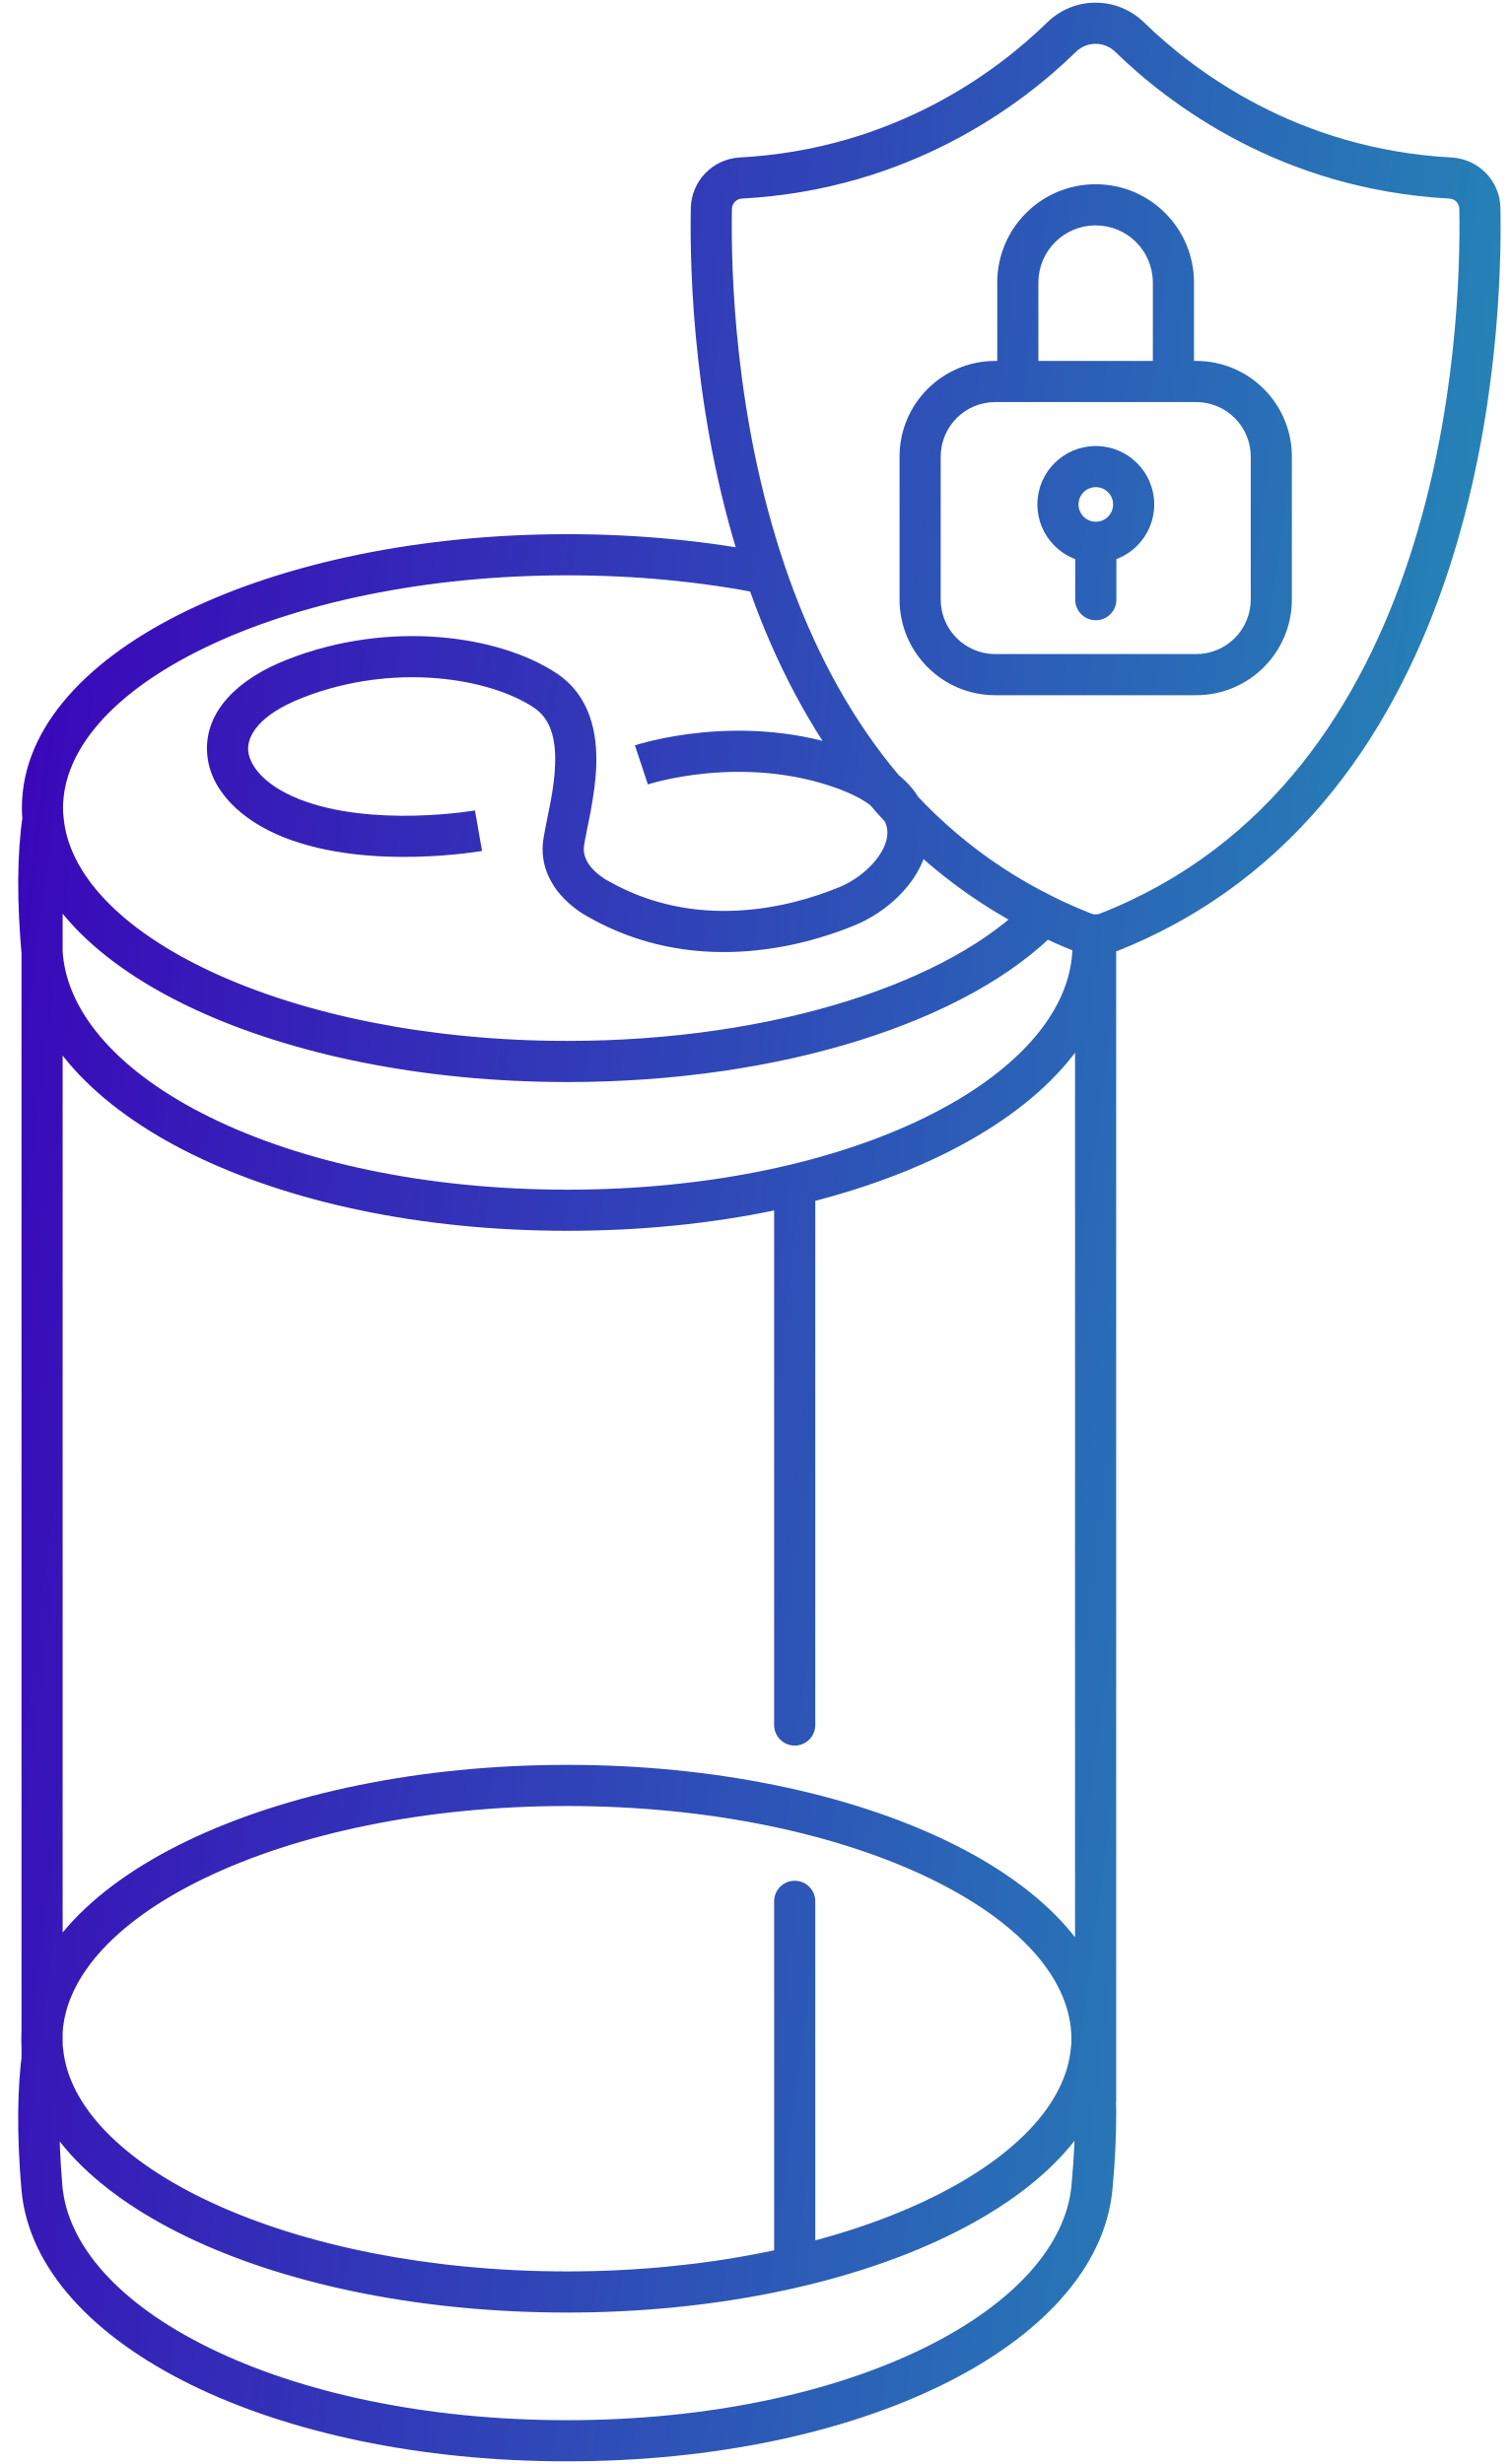
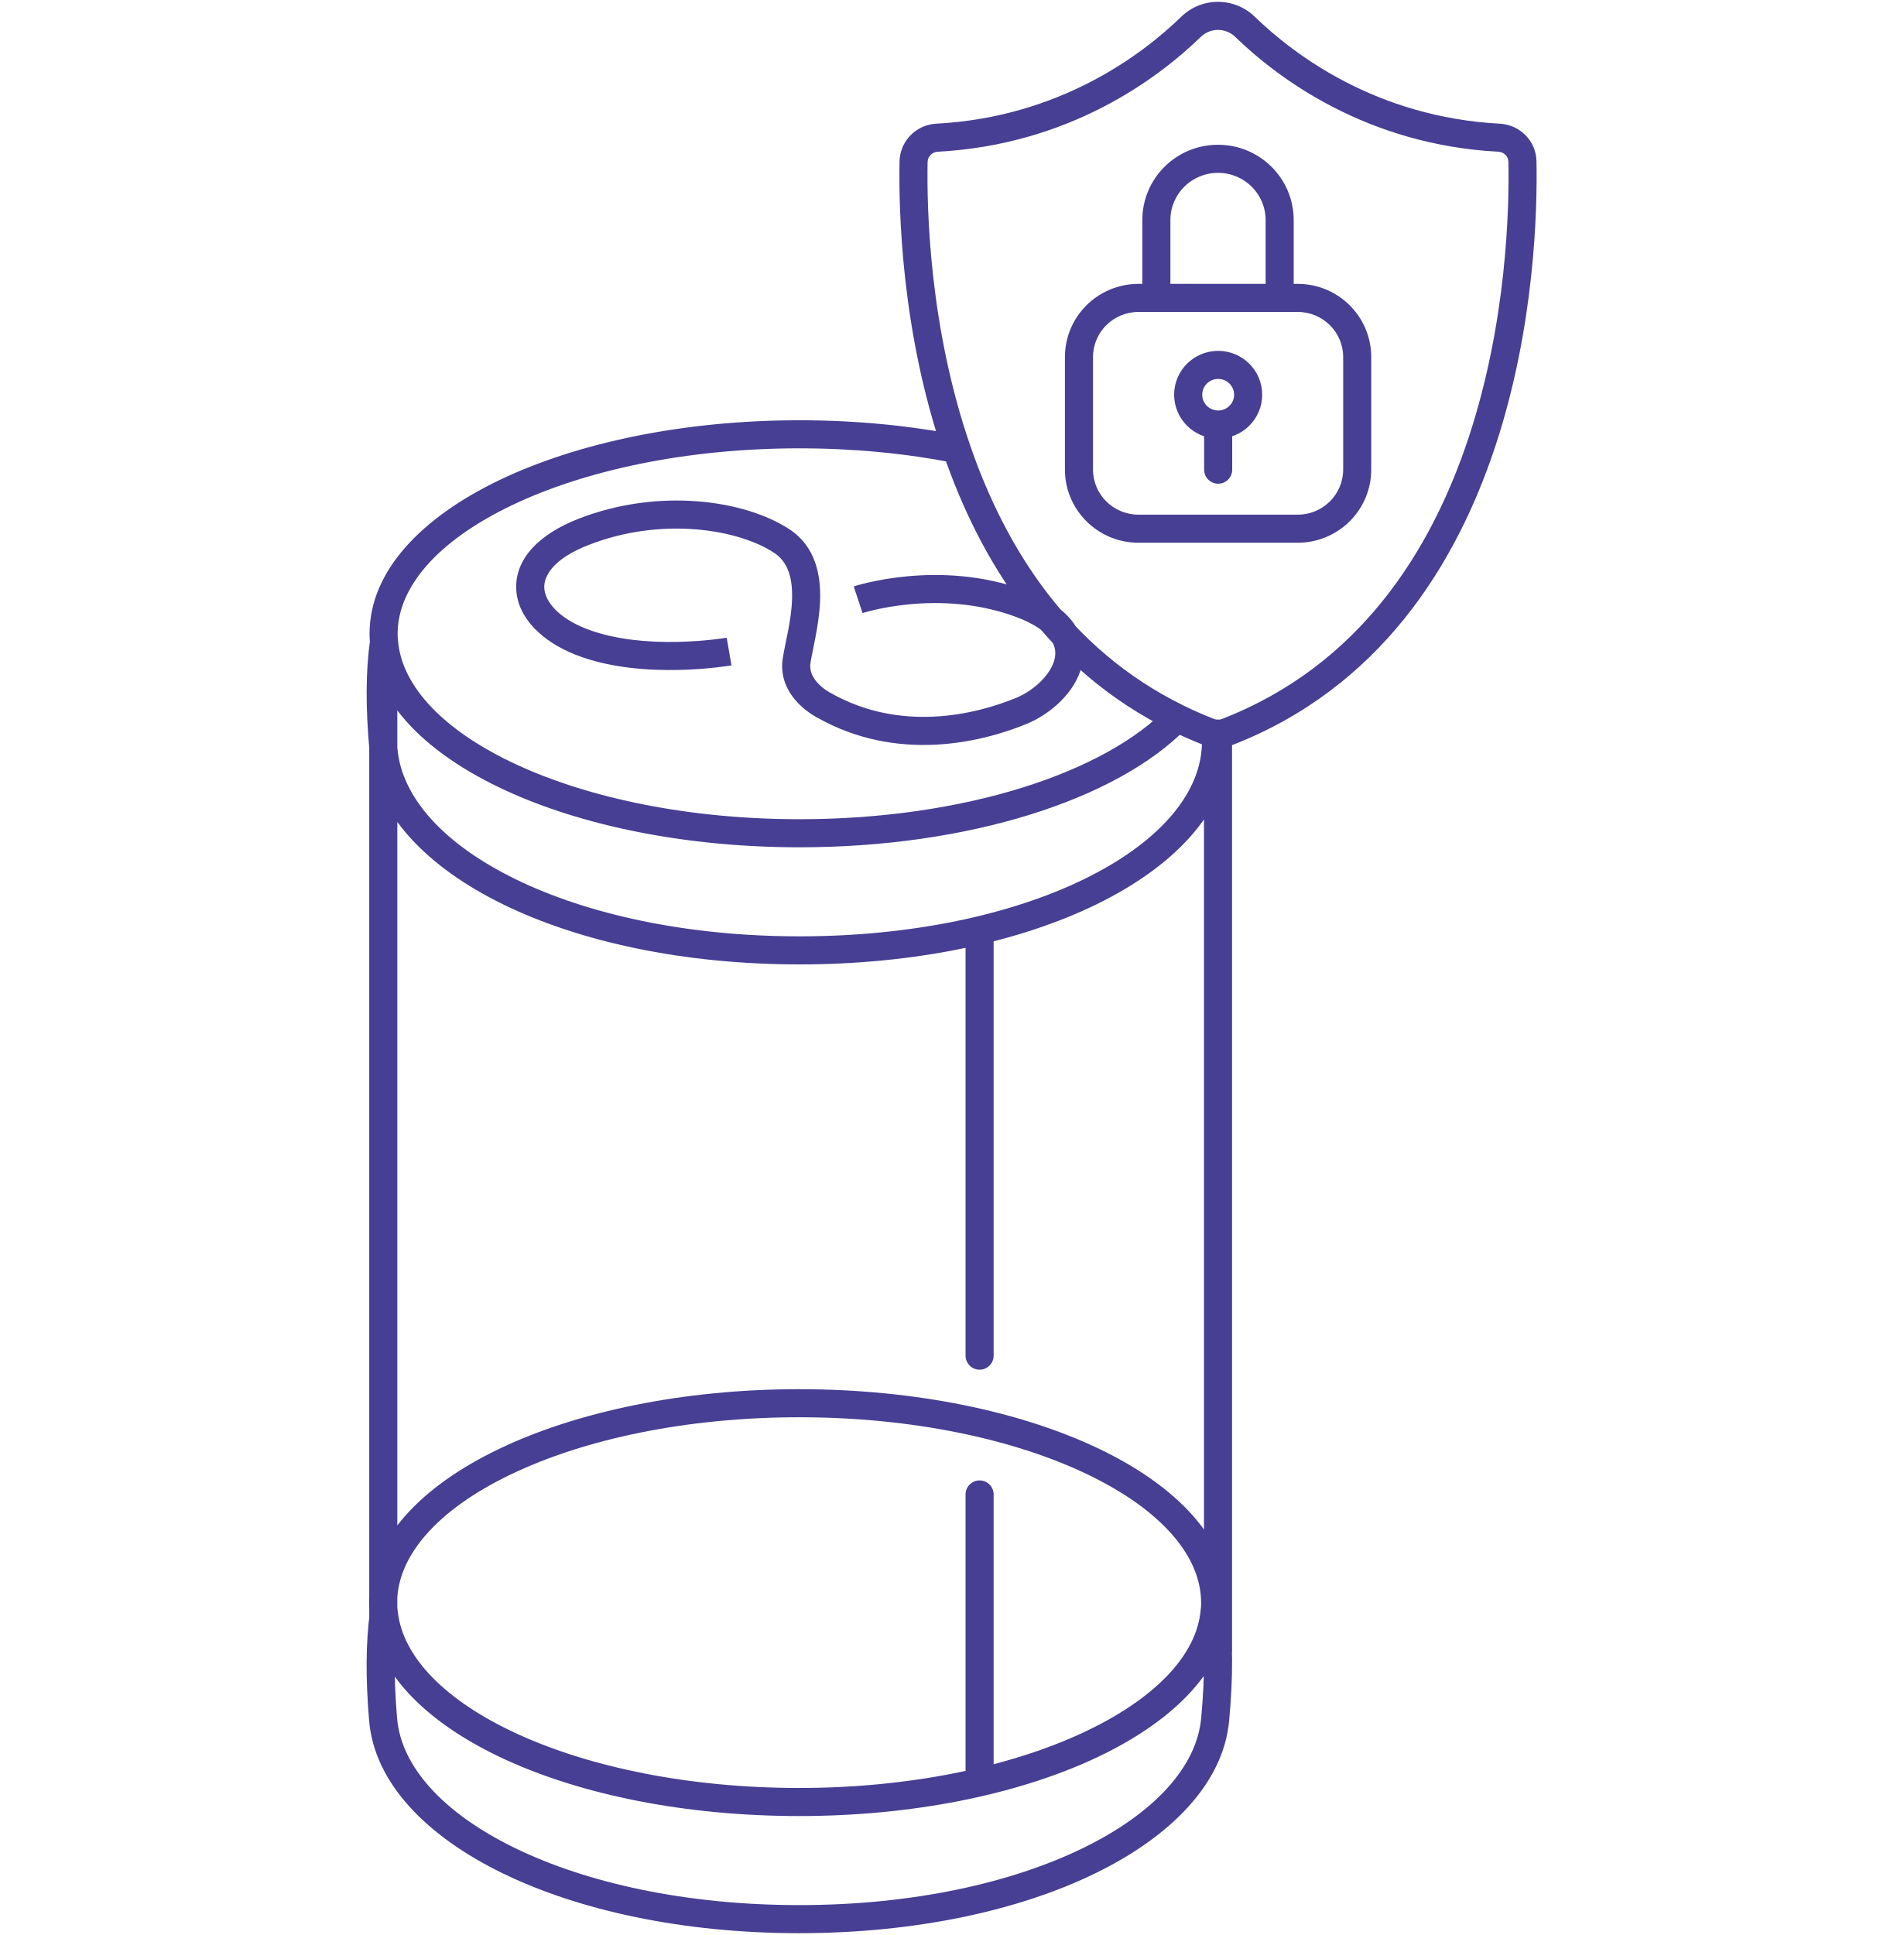
- <svg xmlns="http://www.w3.org/2000/svg" width="65" height="106" viewBox="0 0 65 106" fill="none">
-   <path d="M47.064 40.218L47.948 40.266L47.998 39.334H47.064V40.218ZM46.998 41.164L47.88 41.239L47.881 41.231L46.998 41.164ZM1.826 41.164L0.945 41.246L0.945 41.247L1.826 41.164ZM1.851 35.217L2.733 35.143L2.732 35.131L2.73 35.119L1.851 35.217ZM44.901 39.363L45.297 38.572L45.293 38.569L44.901 39.363ZM46.645 40.136L46.318 40.959L46.326 40.962L46.334 40.965L46.645 40.136ZM32.936 24.671L33.774 24.386L33.774 24.385L32.936 24.671ZM46.974 94.1L47.855 94.182L47.855 94.181L46.974 94.1ZM1.801 94.1L0.92 94.175L0.92 94.175L1.801 94.1ZM1.842 88.301L2.722 88.204L2.719 88.18L2.715 88.155L1.842 88.301ZM46.949 88.153L46.076 88.007L46.07 88.044L46.067 88.08L46.949 88.153ZM47.13 40.227V39.342H46.245V40.227H47.13ZM35.071 51.456C35.071 50.967 34.675 50.571 34.186 50.571C33.697 50.571 33.301 50.967 33.301 51.456H35.071ZM33.301 74.209C33.301 74.698 33.697 75.094 34.186 75.094C34.675 75.094 35.071 74.698 35.071 74.209H33.301ZM35.071 81.794C35.071 81.305 34.675 80.909 34.186 80.909C33.697 80.909 33.301 81.305 33.301 81.794H35.071ZM33.301 96.955C33.301 97.444 33.697 97.84 34.186 97.84C34.675 97.84 35.071 97.444 35.071 96.955H33.301ZM25.765 38.688L26.201 37.918L26.177 37.905L26.154 37.893L25.765 38.688ZM12.706 29.187L13.026 30.012L13.028 30.011L12.706 29.187ZM30.601 8.967L29.716 8.946L29.716 8.951L30.601 8.967ZM31.859 7.659L31.812 6.775L31.806 6.776L31.859 7.659ZM45.658 1.605L46.277 2.237L46.278 2.237L45.658 1.605ZM48.602 1.605L47.983 2.237L47.984 2.239L48.602 1.605ZM62.401 7.659L62.453 6.776L62.448 6.775L62.401 7.659ZM63.659 8.967L62.775 8.977L62.775 8.984L63.659 8.967ZM47.615 40.136L47.936 40.961L47.937 40.961L47.615 40.136ZM49.592 16.412C49.592 16.901 49.988 17.297 50.477 17.297C50.966 17.297 51.362 16.901 51.362 16.412H49.592ZM42.898 16.412C42.898 16.901 43.294 17.297 43.783 17.297C44.272 17.297 44.668 16.901 44.668 16.412H42.898ZM46.253 25.798C46.253 26.287 46.649 26.683 47.138 26.683C47.627 26.683 48.023 26.287 48.023 25.798H46.253ZM46.181 40.171C46.165 40.463 46.141 40.764 46.116 41.098L47.881 41.231C47.905 40.907 47.931 40.582 47.948 40.266L46.181 40.171ZM46.117 41.09C45.901 43.623 43.723 46.143 39.8 48.069C35.921 49.973 30.54 51.179 24.408 51.179V52.949C30.751 52.949 36.41 51.704 40.58 49.658C44.706 47.632 47.586 44.703 47.88 41.239L46.117 41.09ZM24.408 51.179C18.276 51.179 12.91 49.971 9.039 48.066C5.127 46.141 2.944 43.618 2.707 41.082L0.945 41.247C1.267 44.7 4.138 47.627 8.258 49.654C12.419 51.702 18.064 52.949 24.408 52.949V51.179ZM2.707 41.083C2.489 38.715 2.51 36.832 2.726 35.345L0.975 35.089C0.731 36.761 0.719 38.793 0.945 41.246L2.707 41.083ZM0.969 35.291C1.253 38.692 4.241 41.502 8.381 43.424C12.579 45.374 18.229 46.549 24.408 46.549V44.779C18.432 44.779 13.046 43.639 9.126 41.819C5.147 39.971 2.934 37.558 2.733 35.143L0.969 35.291ZM24.408 46.549C29.024 46.549 33.339 45.895 36.973 44.756C40.595 43.621 43.602 41.985 45.538 39.977L44.264 38.749C42.607 40.467 39.903 41.983 36.444 43.067C32.998 44.147 28.863 44.779 24.408 44.779V46.549ZM44.505 40.154C45.092 40.448 45.7 40.713 46.318 40.959L46.972 39.314C46.389 39.082 45.829 38.837 45.297 38.572L44.505 40.154ZM46.334 40.965C46.54 41.042 46.795 41.103 47.064 41.103V39.334C47.054 39.334 47.013 39.329 46.956 39.308L46.334 40.965ZM2.73 35.119C2.718 35.004 2.711 34.889 2.711 34.764H0.941C0.941 34.953 0.951 35.133 0.971 35.315L2.73 35.119ZM2.711 34.764C2.711 32.29 4.821 29.791 8.827 27.857C12.77 25.953 18.278 24.75 24.408 24.75V22.98C18.071 22.98 12.288 24.22 8.057 26.263C3.889 28.275 0.941 31.225 0.941 34.764H2.711ZM24.408 24.75C27.371 24.75 30.192 25.032 32.765 25.539L33.107 23.803C30.417 23.273 27.482 22.98 24.408 22.98V24.75ZM32.098 24.956C34.099 30.835 37.778 36.833 44.51 40.157L45.293 38.569C39.13 35.526 35.687 30.007 33.774 24.386L32.098 24.956ZM46.093 94.018C45.856 96.558 43.671 99.08 39.758 101.005C35.886 102.909 30.519 104.115 24.392 104.115V105.885C30.731 105.885 36.376 104.64 40.539 102.593C44.66 100.567 47.532 97.64 47.855 94.182L46.093 94.018ZM24.392 104.115C18.264 104.115 12.883 102.909 9.002 101.004C5.078 99.079 2.899 96.558 2.683 94.025L0.92 94.175C1.214 97.639 4.096 100.568 8.223 102.593C12.393 104.64 18.052 105.885 24.392 105.885V104.115ZM2.683 94.025C2.489 91.74 2.517 89.901 2.719 88.421L0.966 88.181C0.74 89.827 0.719 91.804 0.92 94.175L2.683 94.025ZM0.963 88.398C1.332 91.749 4.332 94.514 8.462 96.408C12.649 98.328 18.259 99.485 24.392 99.485V97.715C18.46 97.715 13.112 96.593 9.199 94.799C5.229 92.979 2.986 90.594 2.722 88.204L0.963 88.398ZM24.392 99.485C30.526 99.485 36.178 98.307 40.387 96.357C44.535 94.436 47.552 91.626 47.831 88.225L46.067 88.08C45.869 90.487 43.639 92.901 39.644 94.751C35.71 96.573 30.321 97.715 24.392 97.715V99.485ZM46.073 88.28C46.29 89.768 46.311 91.651 46.092 94.019L47.855 94.181C48.081 91.729 48.069 89.696 47.825 88.025L46.073 88.28ZM46.089 87.709C46.089 87.868 46.087 87.943 46.076 88.007L47.822 88.298C47.861 88.066 47.859 87.845 47.859 87.709H46.089ZM46.067 88.08C45.869 90.49 43.657 92.903 39.677 94.752C35.755 96.573 30.367 97.715 24.392 97.715V99.485C30.571 99.485 36.223 98.307 40.422 96.357C44.562 94.434 47.552 91.624 47.831 88.225L46.067 88.08ZM24.392 97.715C18.415 97.715 13.066 96.593 9.166 94.799C5.211 92.981 2.986 90.597 2.722 88.204L0.963 88.398C1.332 91.746 4.305 94.512 8.427 96.408C12.604 98.329 18.214 99.485 24.392 99.485V97.715ZM2.715 88.155C2.694 88.027 2.686 87.884 2.686 87.709H0.916C0.916 87.928 0.925 88.18 0.97 88.446L2.715 88.155ZM2.686 87.709C2.686 85.23 4.797 82.73 8.803 80.798C12.747 78.895 18.257 77.694 24.392 77.694V75.924C18.051 75.924 12.266 77.162 8.034 79.203C3.864 81.215 0.916 84.165 0.916 87.709H2.686ZM24.392 77.694C30.526 77.694 36.034 78.895 39.976 80.797C43.98 82.73 46.089 85.23 46.089 87.709H47.859C47.859 84.166 44.914 81.215 40.746 79.204C36.515 77.162 30.733 75.924 24.392 75.924V77.694ZM48.015 90.398V40.227H46.245V90.398H48.015ZM33.301 51.456V74.209H35.071V51.456H33.301ZM33.301 81.794V96.955H35.071V81.794H33.301ZM0.925 38.072V90.398H2.695V38.072H0.925ZM27.591 32.905C27.87 33.745 27.87 33.745 27.87 33.745C27.87 33.745 27.869 33.745 27.869 33.745C27.869 33.745 27.869 33.745 27.869 33.746C27.869 33.746 27.869 33.746 27.869 33.745C27.87 33.745 27.871 33.745 27.874 33.744C27.88 33.742 27.889 33.739 27.902 33.735C27.93 33.727 27.972 33.714 28.03 33.697C28.145 33.665 28.318 33.618 28.542 33.567C28.991 33.464 29.639 33.341 30.42 33.268C31.988 33.122 34.056 33.179 36.128 33.956L36.75 32.299C34.349 31.398 31.992 31.344 30.255 31.506C29.383 31.587 28.657 31.724 28.146 31.842C27.89 31.9 27.687 31.955 27.545 31.995C27.474 32.015 27.419 32.032 27.379 32.044C27.36 32.05 27.344 32.055 27.333 32.059C27.327 32.06 27.322 32.062 27.319 32.063C27.317 32.064 27.315 32.064 27.314 32.065C27.314 32.065 27.313 32.065 27.312 32.065C27.312 32.065 27.312 32.065 27.312 32.066C27.311 32.066 27.311 32.066 27.591 32.905ZM36.128 33.956C37.151 34.34 37.681 34.77 37.937 35.128C38.173 35.459 38.216 35.784 38.137 36.12C37.958 36.883 37.115 37.748 36.102 38.166L36.777 39.803C38.116 39.25 39.509 38.026 39.861 36.523C40.047 35.725 39.929 34.873 39.378 34.1C38.846 33.355 37.964 32.754 36.75 32.299L36.128 33.956ZM36.102 38.166C33.853 39.095 29.899 40.008 26.201 37.918L25.329 39.459C29.723 41.942 34.322 40.816 36.777 39.803L36.102 38.166ZM25.765 38.688C26.154 37.893 26.154 37.893 26.154 37.894C26.154 37.894 26.154 37.894 26.155 37.894C26.155 37.894 26.155 37.894 26.156 37.894C26.156 37.895 26.157 37.895 26.157 37.895C26.158 37.895 26.158 37.896 26.159 37.896C26.159 37.896 26.157 37.895 26.154 37.894C26.149 37.891 26.137 37.885 26.121 37.876C26.089 37.858 26.039 37.828 25.978 37.788C25.853 37.706 25.693 37.587 25.543 37.435C25.239 37.126 25.06 36.776 25.126 36.359L23.378 36.082C23.189 37.269 23.767 38.153 24.282 38.677C24.543 38.942 24.809 39.138 25.008 39.269C25.108 39.334 25.194 39.385 25.258 39.421C25.29 39.438 25.316 39.453 25.336 39.463C25.346 39.468 25.355 39.473 25.361 39.476C25.365 39.478 25.368 39.479 25.37 39.48C25.372 39.481 25.373 39.482 25.374 39.482C25.374 39.483 25.375 39.483 25.375 39.483C25.375 39.483 25.376 39.483 25.376 39.483C25.376 39.483 25.377 39.484 25.765 38.688ZM25.126 36.359C25.23 35.701 25.607 34.245 25.649 32.929C25.693 31.574 25.416 29.94 23.934 28.959L22.957 30.435C23.663 30.902 23.917 31.727 23.88 32.872C23.842 34.054 23.528 35.136 23.378 36.082L25.126 36.359ZM23.934 28.959C21.477 27.333 16.762 26.651 12.384 28.363L13.028 30.011C16.939 28.482 21.04 29.166 22.957 30.435L23.934 28.959ZM12.386 28.362C10.18 29.218 8.826 30.625 8.906 32.333C8.982 33.98 10.379 35.296 12.215 36.023L12.867 34.378C11.299 33.756 10.702 32.871 10.674 32.252C10.648 31.694 11.079 30.768 13.026 30.012L12.386 28.362ZM12.215 36.023C14.08 36.762 16.23 36.895 17.859 36.859C18.684 36.84 19.397 36.778 19.906 36.721C20.16 36.692 20.365 36.664 20.507 36.643C20.578 36.633 20.634 36.624 20.673 36.618C20.692 36.614 20.707 36.612 20.718 36.61C20.724 36.609 20.728 36.608 20.731 36.608C20.733 36.608 20.734 36.608 20.735 36.607C20.735 36.607 20.736 36.607 20.736 36.607C20.736 36.607 20.737 36.607 20.737 36.607C20.737 36.607 20.737 36.607 20.584 35.735C20.431 34.864 20.431 34.864 20.431 34.864C20.431 34.864 20.431 34.864 20.431 34.864C20.432 34.864 20.432 34.864 20.432 34.864C20.431 34.864 20.431 34.864 20.43 34.864C20.429 34.864 20.427 34.864 20.423 34.865C20.416 34.866 20.405 34.868 20.39 34.87C20.359 34.875 20.312 34.883 20.249 34.892C20.125 34.91 19.94 34.936 19.707 34.962C19.239 35.015 18.58 35.072 17.82 35.089C16.279 35.123 14.407 34.988 12.867 34.378L12.215 36.023ZM33.774 24.385C31.593 17.994 31.437 11.613 31.485 8.983L29.716 8.951C29.666 11.668 29.822 18.285 32.098 24.957L33.774 24.385ZM31.485 8.988C31.491 8.749 31.68 8.556 31.911 8.543L31.806 6.776C30.656 6.844 29.743 7.787 29.716 8.946L31.485 8.988ZM31.906 8.543C39.153 8.157 43.992 4.472 46.277 2.237L45.039 0.972C42.933 3.032 38.478 6.421 31.812 6.775L31.906 8.543ZM46.278 2.237C46.756 1.768 47.504 1.768 47.983 2.237L49.221 0.973C48.055 -0.171 46.205 -0.171 45.038 0.973L46.278 2.237ZM47.984 2.239C50.276 4.471 55.106 8.157 62.354 8.543L62.448 6.775C55.782 6.421 51.336 3.032 49.22 0.971L47.984 2.239ZM62.349 8.543C62.593 8.557 62.772 8.752 62.775 8.977L64.544 8.957C64.531 7.784 63.607 6.844 62.453 6.776L62.349 8.543ZM62.775 8.984C62.823 11.556 62.678 17.726 60.631 23.974C58.586 30.218 54.685 36.425 47.293 39.312L47.937 40.961C56.005 37.809 60.176 31.048 62.313 24.525C64.448 18.006 64.594 11.61 64.544 8.95L62.775 8.984ZM47.294 39.312C47.246 39.33 47.19 39.342 47.13 39.342V41.112C47.415 41.112 47.688 41.057 47.936 40.961L47.294 39.312ZM42.813 17.297H51.456V15.527H42.813V17.297ZM51.456 17.297C52.752 17.297 53.803 18.348 53.803 19.645H55.572C55.572 17.371 53.73 15.527 51.456 15.527V17.297ZM53.803 19.645V25.79H55.572V19.645H53.803ZM53.803 25.79C53.803 27.087 52.752 28.138 51.456 28.138V29.908C53.73 29.908 55.572 28.064 55.572 25.79H53.803ZM51.456 28.138H42.813V29.908H51.456V28.138ZM42.813 28.138C41.517 28.138 40.466 27.087 40.466 25.79H38.696C38.696 28.064 40.539 29.908 42.813 29.908V28.138ZM40.466 25.79V19.645H38.696V25.79H40.466ZM40.466 19.645C40.466 18.348 41.517 17.297 42.813 17.297V15.527C40.539 15.527 38.696 17.371 38.696 19.645H40.466ZM51.362 16.412V12.159H49.592V16.412H51.362ZM51.362 12.159C51.362 9.819 49.469 7.926 47.13 7.926V9.696C48.491 9.696 49.592 10.796 49.592 12.159H51.362ZM47.13 7.926C44.791 7.926 42.898 9.819 42.898 12.159H44.668C44.668 10.796 45.769 9.696 47.13 9.696V7.926ZM42.898 12.159V16.412H44.668V12.159H42.898ZM47.882 21.701C47.882 22.112 47.548 22.445 47.138 22.445V24.215C48.526 24.215 49.651 23.089 49.651 21.701H47.882ZM47.138 22.445C46.728 22.445 46.395 22.112 46.395 21.701H44.625C44.625 23.089 45.75 24.215 47.138 24.215V22.445ZM46.395 21.701C46.395 21.29 46.728 20.957 47.138 20.957V19.188C45.75 19.188 44.625 20.313 44.625 21.701H46.395ZM47.138 20.957C47.548 20.957 47.882 21.29 47.882 21.701H49.651C49.651 20.313 48.526 19.188 47.138 19.188V20.957ZM46.253 23.33V25.798H48.023V23.33H46.253Z" fill="url(#paint0_linear_6246_98948)" />
-   <defs>
-     <linearGradient id="paint0_linear_6246_98948" x1="1.667" y1="1" x2="67.086" y2="9.741" gradientUnits="userSpaceOnUse">
-       <stop stop-color="#3B00B9" />
-       <stop offset="1" stop-color="#2586B6" />
-     </linearGradient>
-   </defs>
+ <svg xmlns="http://www.w3.org/2000/svg" width="120" height="122" viewBox="0 0 120 122" fill="none">
+   <path d="M76.72 46.252L77.603 46.3L77.654 45.367H76.72V46.252ZM76.643 47.344L77.525 47.419L77.526 47.41L76.643 47.344ZM24.185 47.344L23.304 47.425L23.304 47.426L24.185 47.344ZM24.214 40.481L25.096 40.407L25.095 40.395L25.093 40.383L24.214 40.481ZM74.208 45.265L74.602 44.472L74.598 44.471L74.208 45.265ZM76.233 46.157L75.907 46.98L75.915 46.983L75.924 46.986L76.233 46.157ZM60.313 28.313L61.15 28.026L61.15 28.025L60.313 28.313ZM76.615 108.423L77.496 108.506L77.496 108.505L76.615 108.423ZM24.156 108.423L23.274 108.499L23.275 108.499L24.156 108.423ZM24.204 101.732L25.084 101.634L25.081 101.61L25.077 101.585L24.204 101.732ZM76.586 101.561L75.713 101.414L75.707 101.451L75.704 101.488L76.586 101.561ZM76.796 46.262V45.377H75.911V46.262H76.796ZM62.649 59.218C62.649 58.729 62.253 58.333 61.764 58.333C61.276 58.333 60.879 58.729 60.879 59.218H62.649ZM60.879 85.472C60.879 85.961 61.276 86.357 61.764 86.357C62.253 86.357 62.649 85.961 62.649 85.472H60.879ZM62.649 94.224C62.649 93.735 62.253 93.339 61.764 93.339C61.276 93.339 60.879 93.735 60.879 94.224H62.649ZM60.879 111.717C60.879 112.206 61.276 112.602 61.764 112.602C62.253 112.602 62.649 112.206 62.649 111.717H60.879ZM51.985 44.487L52.418 43.715L52.395 43.702L52.371 43.691L51.985 44.487ZM36.82 33.524L37.138 34.349L37.14 34.349L36.82 33.524ZM57.6 10.193L56.716 10.172L56.716 10.176L57.6 10.193ZM59.062 8.684L59.015 7.8L59.009 7.8L59.062 8.684ZM75.087 1.698L75.703 2.332L75.704 2.332L75.087 1.698ZM78.505 1.698L77.888 2.332L77.89 2.334L78.505 1.698ZM94.53 8.684L94.582 7.8L94.577 7.8L94.53 8.684ZM95.992 10.193L95.107 10.203L95.107 10.21L95.992 10.193ZM77.359 46.157L77.678 46.983L77.68 46.982L77.359 46.157ZM79.798 18.783C79.798 19.272 80.194 19.668 80.683 19.668C81.172 19.668 81.568 19.272 81.568 18.783H79.798ZM72.024 18.783C72.024 19.272 72.42 19.668 72.909 19.668C73.398 19.668 73.794 19.272 73.794 18.783H72.024ZM75.921 29.613C75.921 30.102 76.317 30.498 76.805 30.498C77.294 30.498 77.691 30.102 77.691 29.613H75.921ZM75.836 46.204C75.817 46.543 75.79 46.892 75.761 47.277L77.526 47.41C77.554 47.036 77.584 46.663 77.603 46.3L75.836 46.204ZM75.761 47.268C75.505 50.26 72.923 53.201 68.349 55.431C63.82 57.64 57.548 59.035 50.409 59.035V60.805C57.758 60.805 64.306 59.372 69.125 57.022C73.898 54.694 77.189 51.347 77.525 47.419L75.761 47.268ZM50.409 59.035C43.271 59.035 37.016 57.638 32.497 55.428C27.934 53.198 25.348 50.255 25.066 47.261L23.304 47.426C23.672 51.342 26.953 54.688 31.719 57.018C36.528 59.37 43.06 60.805 50.409 60.805V59.035ZM25.066 47.262C24.812 44.523 24.835 42.34 25.089 40.61L23.338 40.353C23.057 42.267 23.042 44.602 23.304 47.425L25.066 47.262ZM23.332 40.555C23.655 44.406 27.067 47.618 31.859 49.828C36.712 52.067 43.251 53.421 50.409 53.421V51.651C43.453 51.651 37.176 50.332 32.6 48.221C27.965 46.083 25.336 43.267 25.096 40.407L23.332 40.555ZM50.409 53.421C55.756 53.421 60.752 52.667 64.957 51.358C69.149 50.053 72.617 48.175 74.843 45.881L73.573 44.649C71.626 46.655 68.462 48.413 64.431 49.668C60.413 50.919 55.596 51.651 50.409 51.651V53.421ZM73.814 46.057C74.491 46.394 75.193 46.698 75.907 46.98L76.558 45.334C75.878 45.066 75.224 44.782 74.602 44.472L73.814 46.057ZM75.924 46.986C76.151 47.071 76.428 47.137 76.72 47.137V45.367C76.686 45.367 76.62 45.357 76.542 45.328L75.924 46.986ZM25.093 40.383C25.078 40.245 25.07 40.107 25.07 39.959H23.3C23.3 40.172 23.311 40.375 23.334 40.579L25.093 40.383ZM25.07 39.959C25.07 37.025 27.584 34.106 32.251 31.867C36.853 29.659 43.273 28.267 50.409 28.267V26.497C43.068 26.497 36.375 27.925 31.485 30.271C26.66 32.586 23.3 35.954 23.3 39.959H25.07ZM50.409 28.267C53.859 28.267 57.145 28.595 60.143 29.181L60.483 27.444C57.369 26.835 53.969 26.497 50.409 26.497V28.267ZM59.475 28.599C61.793 35.364 66.047 42.247 73.818 46.059L74.598 44.471C67.394 40.936 63.378 34.53 61.15 28.026L59.475 28.599ZM75.733 108.341C75.452 111.339 72.863 114.282 68.299 116.511C63.779 118.72 57.524 120.115 50.39 120.115V121.885C57.734 121.885 64.266 120.452 69.076 118.102C73.844 115.773 77.128 112.427 77.496 108.506L75.733 108.341ZM50.39 120.115C43.256 120.115 36.984 118.72 32.454 116.511C27.879 114.28 25.294 111.34 25.038 108.348L23.275 108.499C23.611 112.427 26.904 115.774 31.678 118.102C36.498 120.452 43.046 121.885 50.39 121.885V120.115ZM25.038 108.348C24.813 105.705 24.844 103.572 25.081 101.852L23.327 101.611C23.067 103.498 23.042 105.769 23.274 108.499L25.038 108.348ZM23.325 101.829C23.746 105.624 27.171 108.785 31.952 110.963C36.793 113.169 43.285 114.5 50.39 114.5V112.73C43.486 112.73 37.252 111.433 32.686 109.353C28.061 107.245 25.398 104.464 25.084 101.634L23.325 101.829ZM50.39 114.5C57.497 114.5 64.038 113.144 68.904 110.905C73.707 108.695 77.15 105.484 77.468 101.634L75.704 101.488C75.468 104.339 72.819 107.155 68.164 109.297C63.573 111.41 57.293 112.73 50.39 112.73V114.5ZM75.71 101.689C75.964 103.419 75.987 105.603 75.733 108.342L77.496 108.505C77.758 105.682 77.743 103.347 77.462 101.432L75.71 101.689ZM75.73 101.048C75.73 101.231 75.728 101.328 75.713 101.414L77.459 101.707C77.501 101.452 77.499 101.207 77.499 101.048H75.73ZM75.704 101.488C75.468 104.342 72.84 107.157 68.203 109.297C63.626 111.41 57.347 112.73 50.39 112.73V114.5C57.549 114.5 64.09 113.145 68.944 110.905C73.737 108.693 77.15 105.481 77.468 101.634L75.704 101.488ZM50.39 112.73C43.432 112.73 37.2 111.433 32.648 109.353C28.039 107.247 25.398 104.467 25.084 101.634L23.325 101.829C23.745 105.622 27.14 108.783 31.912 110.963C36.74 113.169 43.233 114.5 50.39 114.5V112.73ZM25.077 101.585C25.05 101.427 25.041 101.254 25.041 101.048H23.271C23.271 101.298 23.282 101.581 23.331 101.878L25.077 101.585ZM25.041 101.048C25.041 98.11 27.555 95.19 32.223 92.953C36.827 90.746 43.249 89.357 50.39 89.357V87.587C43.044 87.587 36.349 89.012 31.458 91.356C26.631 93.67 23.271 97.039 23.271 101.048H25.041ZM50.39 89.357C57.531 89.357 63.951 90.746 68.552 92.952C73.218 95.19 75.73 98.109 75.73 101.048H77.499C77.499 97.039 74.143 93.671 69.318 91.356C64.429 89.012 57.736 87.587 50.39 87.587V89.357ZM77.681 104.152V46.262H75.911V104.152H77.681ZM60.879 59.218V85.472H62.649V59.218H60.879ZM60.879 94.224V111.717H62.649V94.224H60.879ZM23.281 43.775V104.152H25.051V43.775H23.281ZM54.105 37.814C54.383 38.654 54.383 38.654 54.383 38.654C54.383 38.654 54.382 38.654 54.382 38.654C54.382 38.654 54.382 38.655 54.382 38.655C54.382 38.655 54.382 38.654 54.382 38.654C54.383 38.654 54.386 38.653 54.389 38.652C54.396 38.65 54.407 38.646 54.424 38.641C54.456 38.632 54.507 38.616 54.575 38.597C54.71 38.559 54.914 38.505 55.177 38.444C55.703 38.324 56.462 38.182 57.377 38.097C59.212 37.927 61.638 37.992 64.072 38.9L64.69 37.241C61.929 36.212 59.217 36.149 57.213 36.335C56.208 36.428 55.372 36.584 54.783 36.719C54.489 36.786 54.255 36.848 54.093 36.894C54.012 36.917 53.948 36.936 53.903 36.95C53.881 36.956 53.864 36.962 53.851 36.966C53.844 36.968 53.839 36.97 53.835 36.971C53.833 36.972 53.832 36.972 53.83 36.973C53.83 36.973 53.829 36.973 53.829 36.973C53.828 36.973 53.828 36.973 53.828 36.974C53.828 36.974 53.827 36.974 54.105 37.814ZM64.072 38.9C65.276 39.348 65.919 39.858 66.238 40.301C66.536 40.718 66.591 41.132 66.492 41.553C66.272 42.489 65.249 43.516 64.045 44.01L64.717 45.647C66.244 45.021 67.819 43.637 68.215 41.958C68.424 41.072 68.291 40.127 67.676 39.27C67.08 38.44 66.084 37.76 64.69 37.241L64.072 38.9ZM64.045 44.01C61.417 45.087 56.771 46.159 52.418 43.715L51.552 45.258C56.597 48.092 61.883 46.809 64.717 45.647L64.045 44.01ZM51.985 44.487C52.371 43.691 52.372 43.691 52.372 43.691C52.372 43.691 52.373 43.691 52.373 43.691C52.373 43.691 52.373 43.691 52.374 43.691C52.374 43.692 52.375 43.692 52.375 43.692C52.376 43.693 52.376 43.693 52.376 43.693C52.375 43.692 52.373 43.691 52.369 43.689C52.361 43.685 52.347 43.678 52.327 43.667C52.287 43.645 52.226 43.609 52.152 43.56C52.001 43.462 51.806 43.318 51.624 43.134C51.253 42.76 51.016 42.316 51.102 41.779L49.354 41.499C49.144 42.813 49.785 43.793 50.367 44.38C50.661 44.676 50.961 44.897 51.186 45.044C51.299 45.117 51.396 45.174 51.468 45.214C51.503 45.234 51.533 45.249 51.555 45.261C51.566 45.267 51.575 45.271 51.583 45.275C51.586 45.277 51.59 45.278 51.592 45.28C51.593 45.28 51.595 45.281 51.596 45.281C51.596 45.282 51.597 45.282 51.597 45.282C51.597 45.282 51.598 45.282 51.598 45.282C51.598 45.283 51.599 45.283 51.985 44.487ZM51.102 41.779C51.227 40.998 51.659 39.346 51.708 37.837C51.758 36.288 51.438 34.464 49.778 33.373L48.806 34.852C49.686 35.431 49.982 36.445 49.939 37.779C49.895 39.154 49.525 40.429 49.354 41.499L51.102 41.779ZM49.778 33.373C46.969 31.525 41.544 30.739 36.499 32.699L37.14 34.349C41.721 32.569 46.534 33.358 48.806 34.852L49.778 33.373ZM36.501 32.698C33.964 33.677 32.461 35.262 32.549 37.148C32.634 38.972 34.196 40.456 36.304 41.286L36.953 39.639C35.108 38.912 34.354 37.857 34.317 37.066C34.283 36.337 34.853 35.231 37.138 34.349L36.501 32.698ZM36.304 41.286C38.443 42.128 40.916 42.281 42.801 42.239C43.753 42.218 44.577 42.147 45.164 42.081C45.458 42.048 45.694 42.016 45.857 41.992C45.939 41.98 46.003 41.97 46.048 41.963C46.07 41.959 46.087 41.957 46.099 41.955C46.106 41.953 46.11 41.953 46.114 41.952C46.116 41.952 46.117 41.952 46.118 41.951C46.119 41.951 46.119 41.951 46.12 41.951C46.12 41.951 46.12 41.951 46.12 41.951C46.12 41.951 46.121 41.951 45.969 41.079C45.816 40.207 45.817 40.207 45.817 40.207C45.817 40.207 45.817 40.207 45.817 40.207C45.817 40.207 45.817 40.207 45.817 40.207C45.817 40.207 45.816 40.207 45.815 40.208C45.814 40.208 45.811 40.208 45.806 40.209C45.798 40.21 45.785 40.213 45.767 40.215C45.73 40.221 45.675 40.23 45.601 40.241C45.455 40.262 45.239 40.291 44.966 40.322C44.42 40.384 43.65 40.45 42.762 40.47C40.965 40.509 38.768 40.353 36.953 39.639L36.304 41.286ZM61.15 28.025C58.61 20.63 58.429 13.249 58.485 10.209L56.716 10.176C56.657 13.306 56.839 20.922 59.476 28.6L61.15 28.025ZM58.485 10.214C58.493 9.872 58.767 9.588 59.114 9.567L59.009 7.8C57.752 7.875 56.746 8.9 56.716 10.172L58.485 10.214ZM59.108 9.567C67.476 9.125 73.064 4.897 75.703 2.332L74.47 1.063C72.01 3.453 66.806 7.388 59.015 7.8L59.108 9.567ZM75.704 2.332C76.315 1.736 77.277 1.736 77.888 2.332L79.123 1.064C77.824 -0.201 75.768 -0.201 74.469 1.064L75.704 2.332ZM77.89 2.334C80.538 4.896 86.115 9.125 94.484 9.567L94.577 7.8C86.787 7.388 81.592 3.454 79.121 1.062L77.89 2.334ZM94.479 9.567C94.84 9.588 95.103 9.875 95.107 10.203L96.876 10.182C96.861 8.897 95.844 7.874 94.582 7.8L94.479 9.567ZM95.107 10.21C95.163 13.184 94.994 20.319 92.611 27.549C90.229 34.773 85.679 41.98 77.039 45.332L77.68 46.982C86.994 43.368 91.817 35.61 94.292 28.103C96.765 20.602 96.934 13.239 96.876 10.176L95.107 10.21ZM77.04 45.332C76.968 45.36 76.885 45.377 76.796 45.377V47.147C77.108 47.147 77.407 47.088 77.678 46.983L77.04 45.332ZM71.782 19.668H81.819V17.898H71.782V19.668ZM81.819 19.668C83.409 19.668 84.688 20.947 84.688 22.513H86.457C86.457 19.959 84.376 17.898 81.819 17.898V19.668ZM84.688 22.513V29.604H86.457V22.513H84.688ZM84.688 29.604C84.688 31.17 83.409 32.449 81.819 32.449V34.219C84.376 34.219 86.457 32.158 86.457 29.604H84.688ZM81.819 32.449H71.782V34.219H81.819V32.449ZM71.782 32.449C70.193 32.449 68.914 31.17 68.914 29.604H67.144C67.144 32.158 69.226 34.219 71.782 34.219V32.449ZM68.914 29.604V22.513H67.144V29.604H68.914ZM68.914 22.513C68.914 20.947 70.193 19.668 71.782 19.668V17.898C69.226 17.898 67.144 19.959 67.144 22.513H68.914ZM81.568 18.783V13.876H79.798V18.783H81.568ZM81.568 13.876C81.568 11.246 79.428 9.127 76.796 9.127V10.898C78.461 10.898 79.798 12.234 79.798 13.876H81.568ZM76.796 9.127C74.164 9.127 72.024 11.246 72.024 13.876H73.794C73.794 12.234 75.131 10.898 76.796 10.898V9.127ZM72.024 13.876V18.783H73.794V13.876H72.024ZM77.811 24.886C77.811 25.43 77.366 25.881 76.805 25.881V27.651C78.334 27.651 79.581 26.418 79.581 24.886H77.811ZM76.805 25.881C76.245 25.881 75.8 25.43 75.8 24.886H74.03C74.03 26.418 75.278 27.651 76.805 27.651V25.881ZM75.8 24.886C75.8 24.342 76.245 23.892 76.805 23.892V22.122C75.278 22.122 74.03 23.354 74.03 24.886H75.8ZM76.805 23.892C77.366 23.892 77.811 24.342 77.811 24.886H79.581C79.581 23.354 78.334 22.122 76.805 22.122V23.892ZM75.921 26.765V29.613H77.691V26.765H75.921Z" fill="#463F93" />
</svg>
